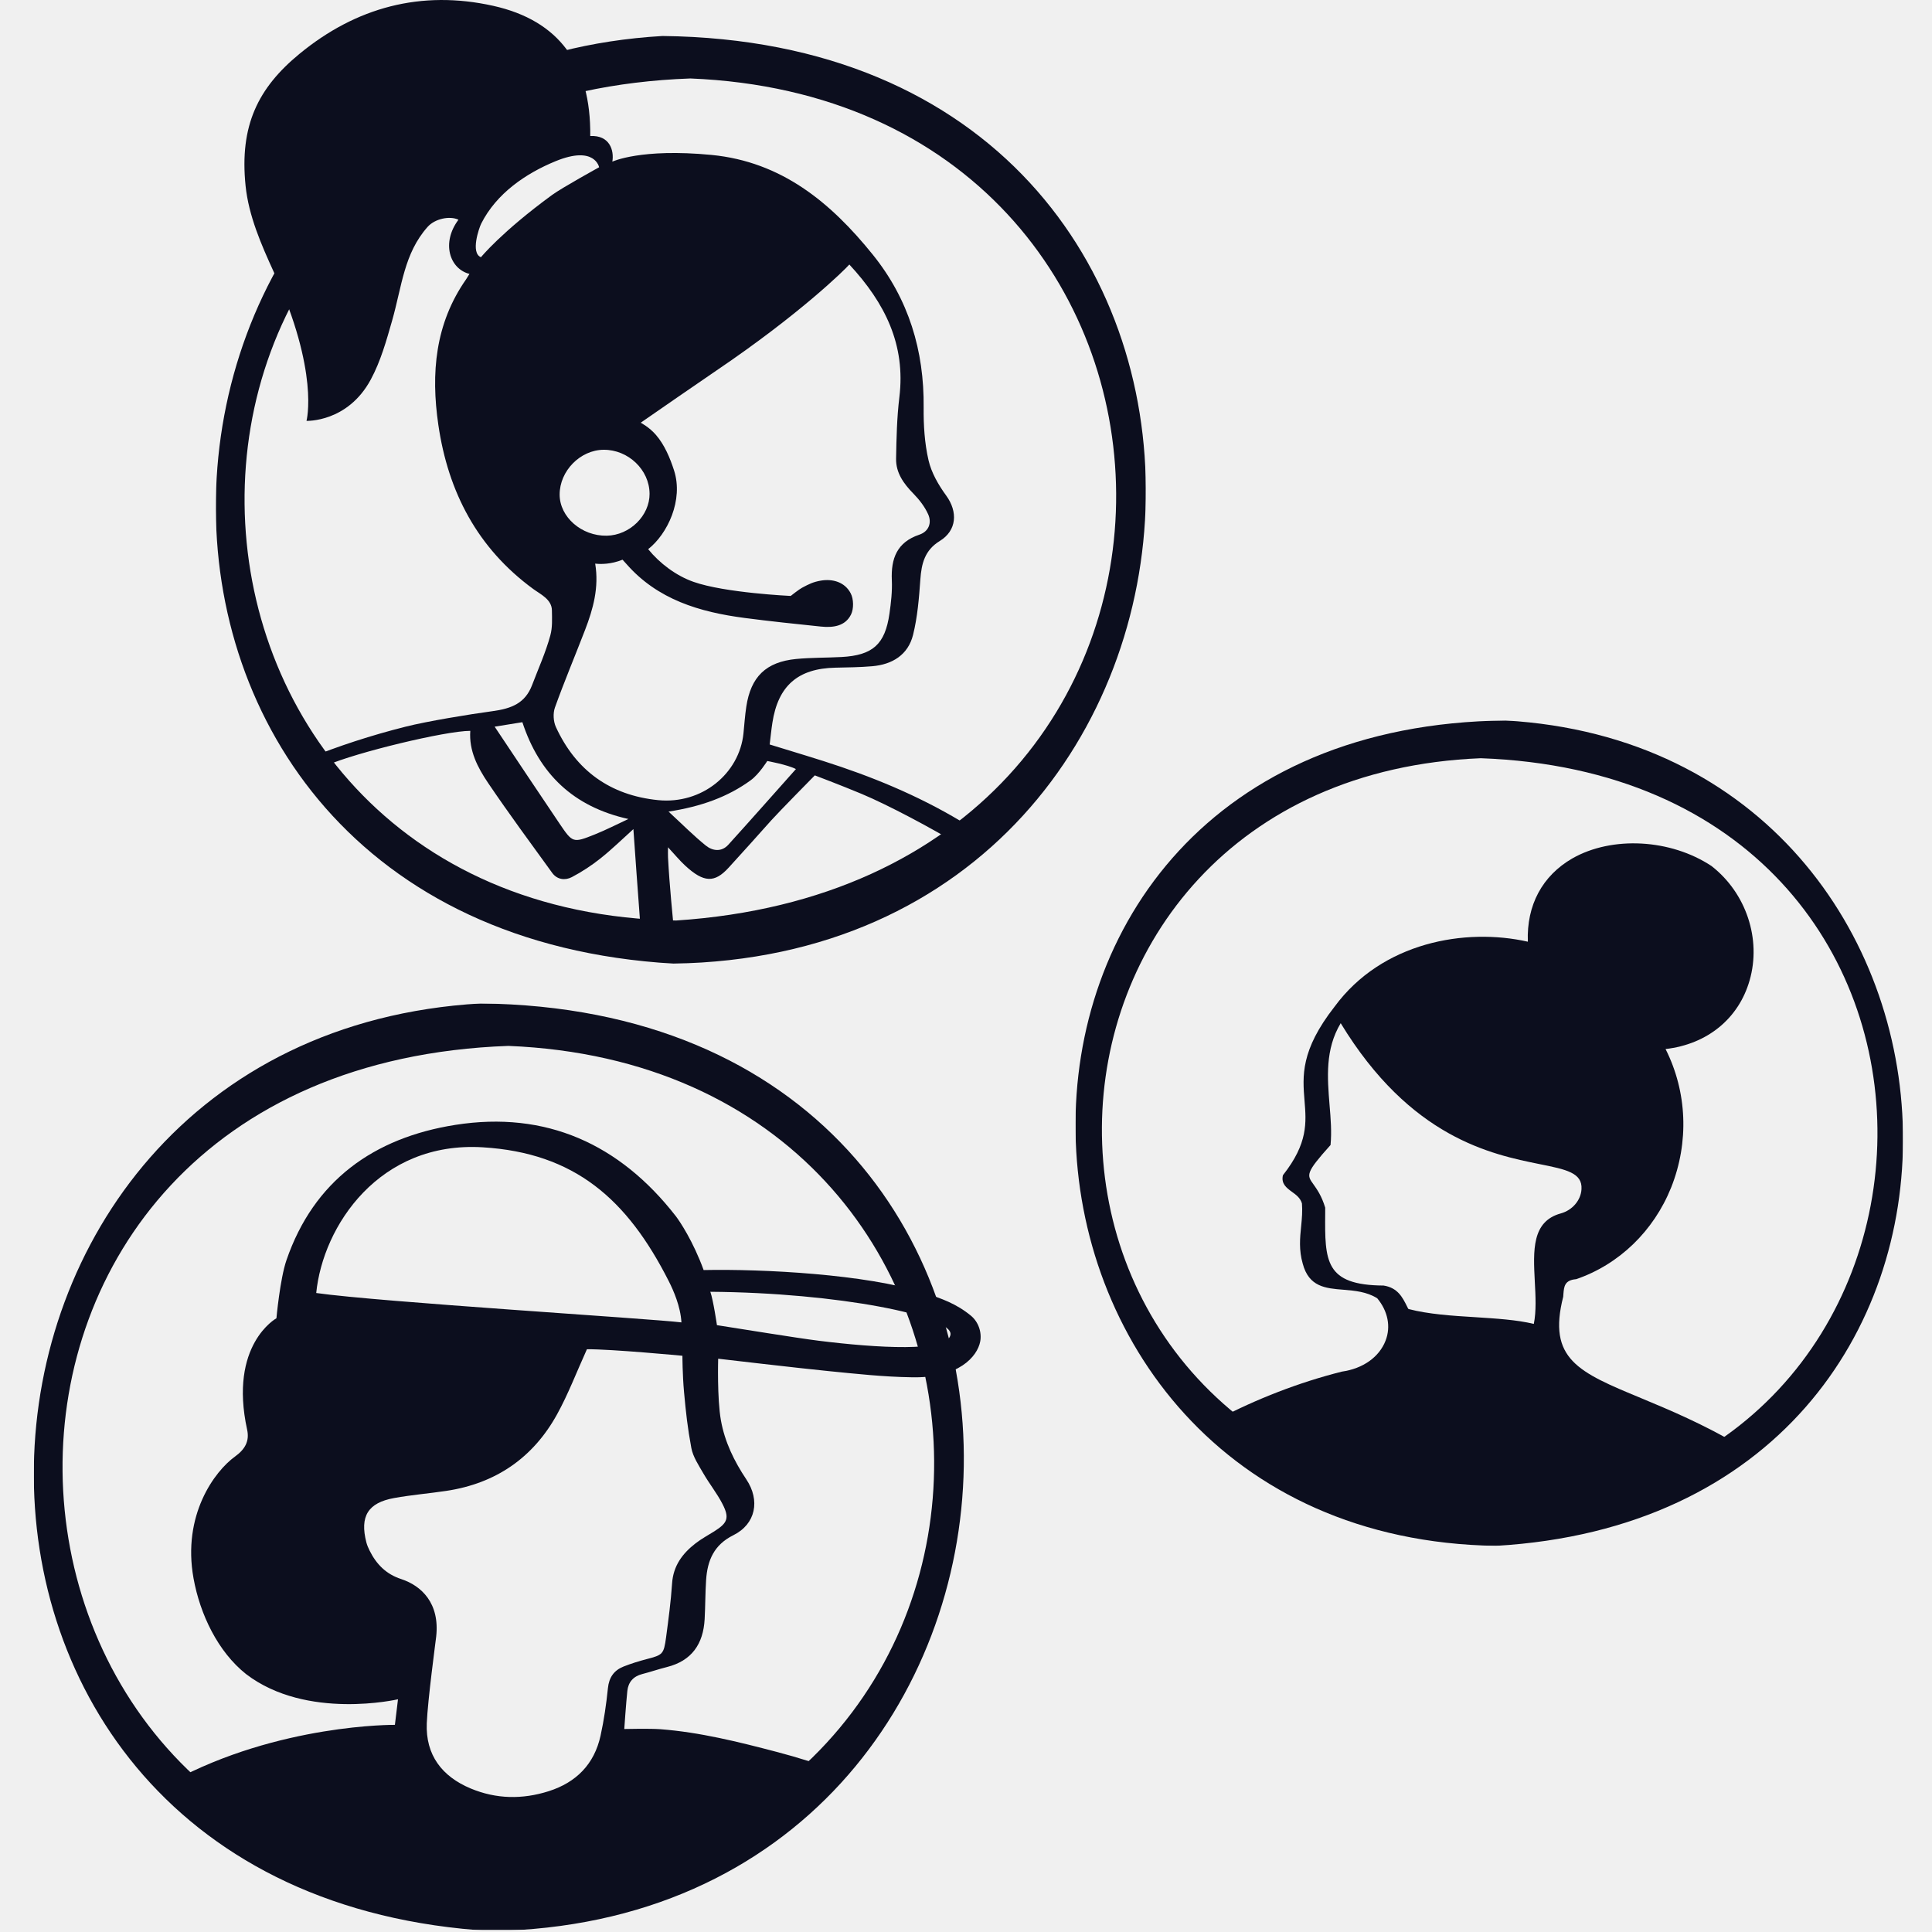
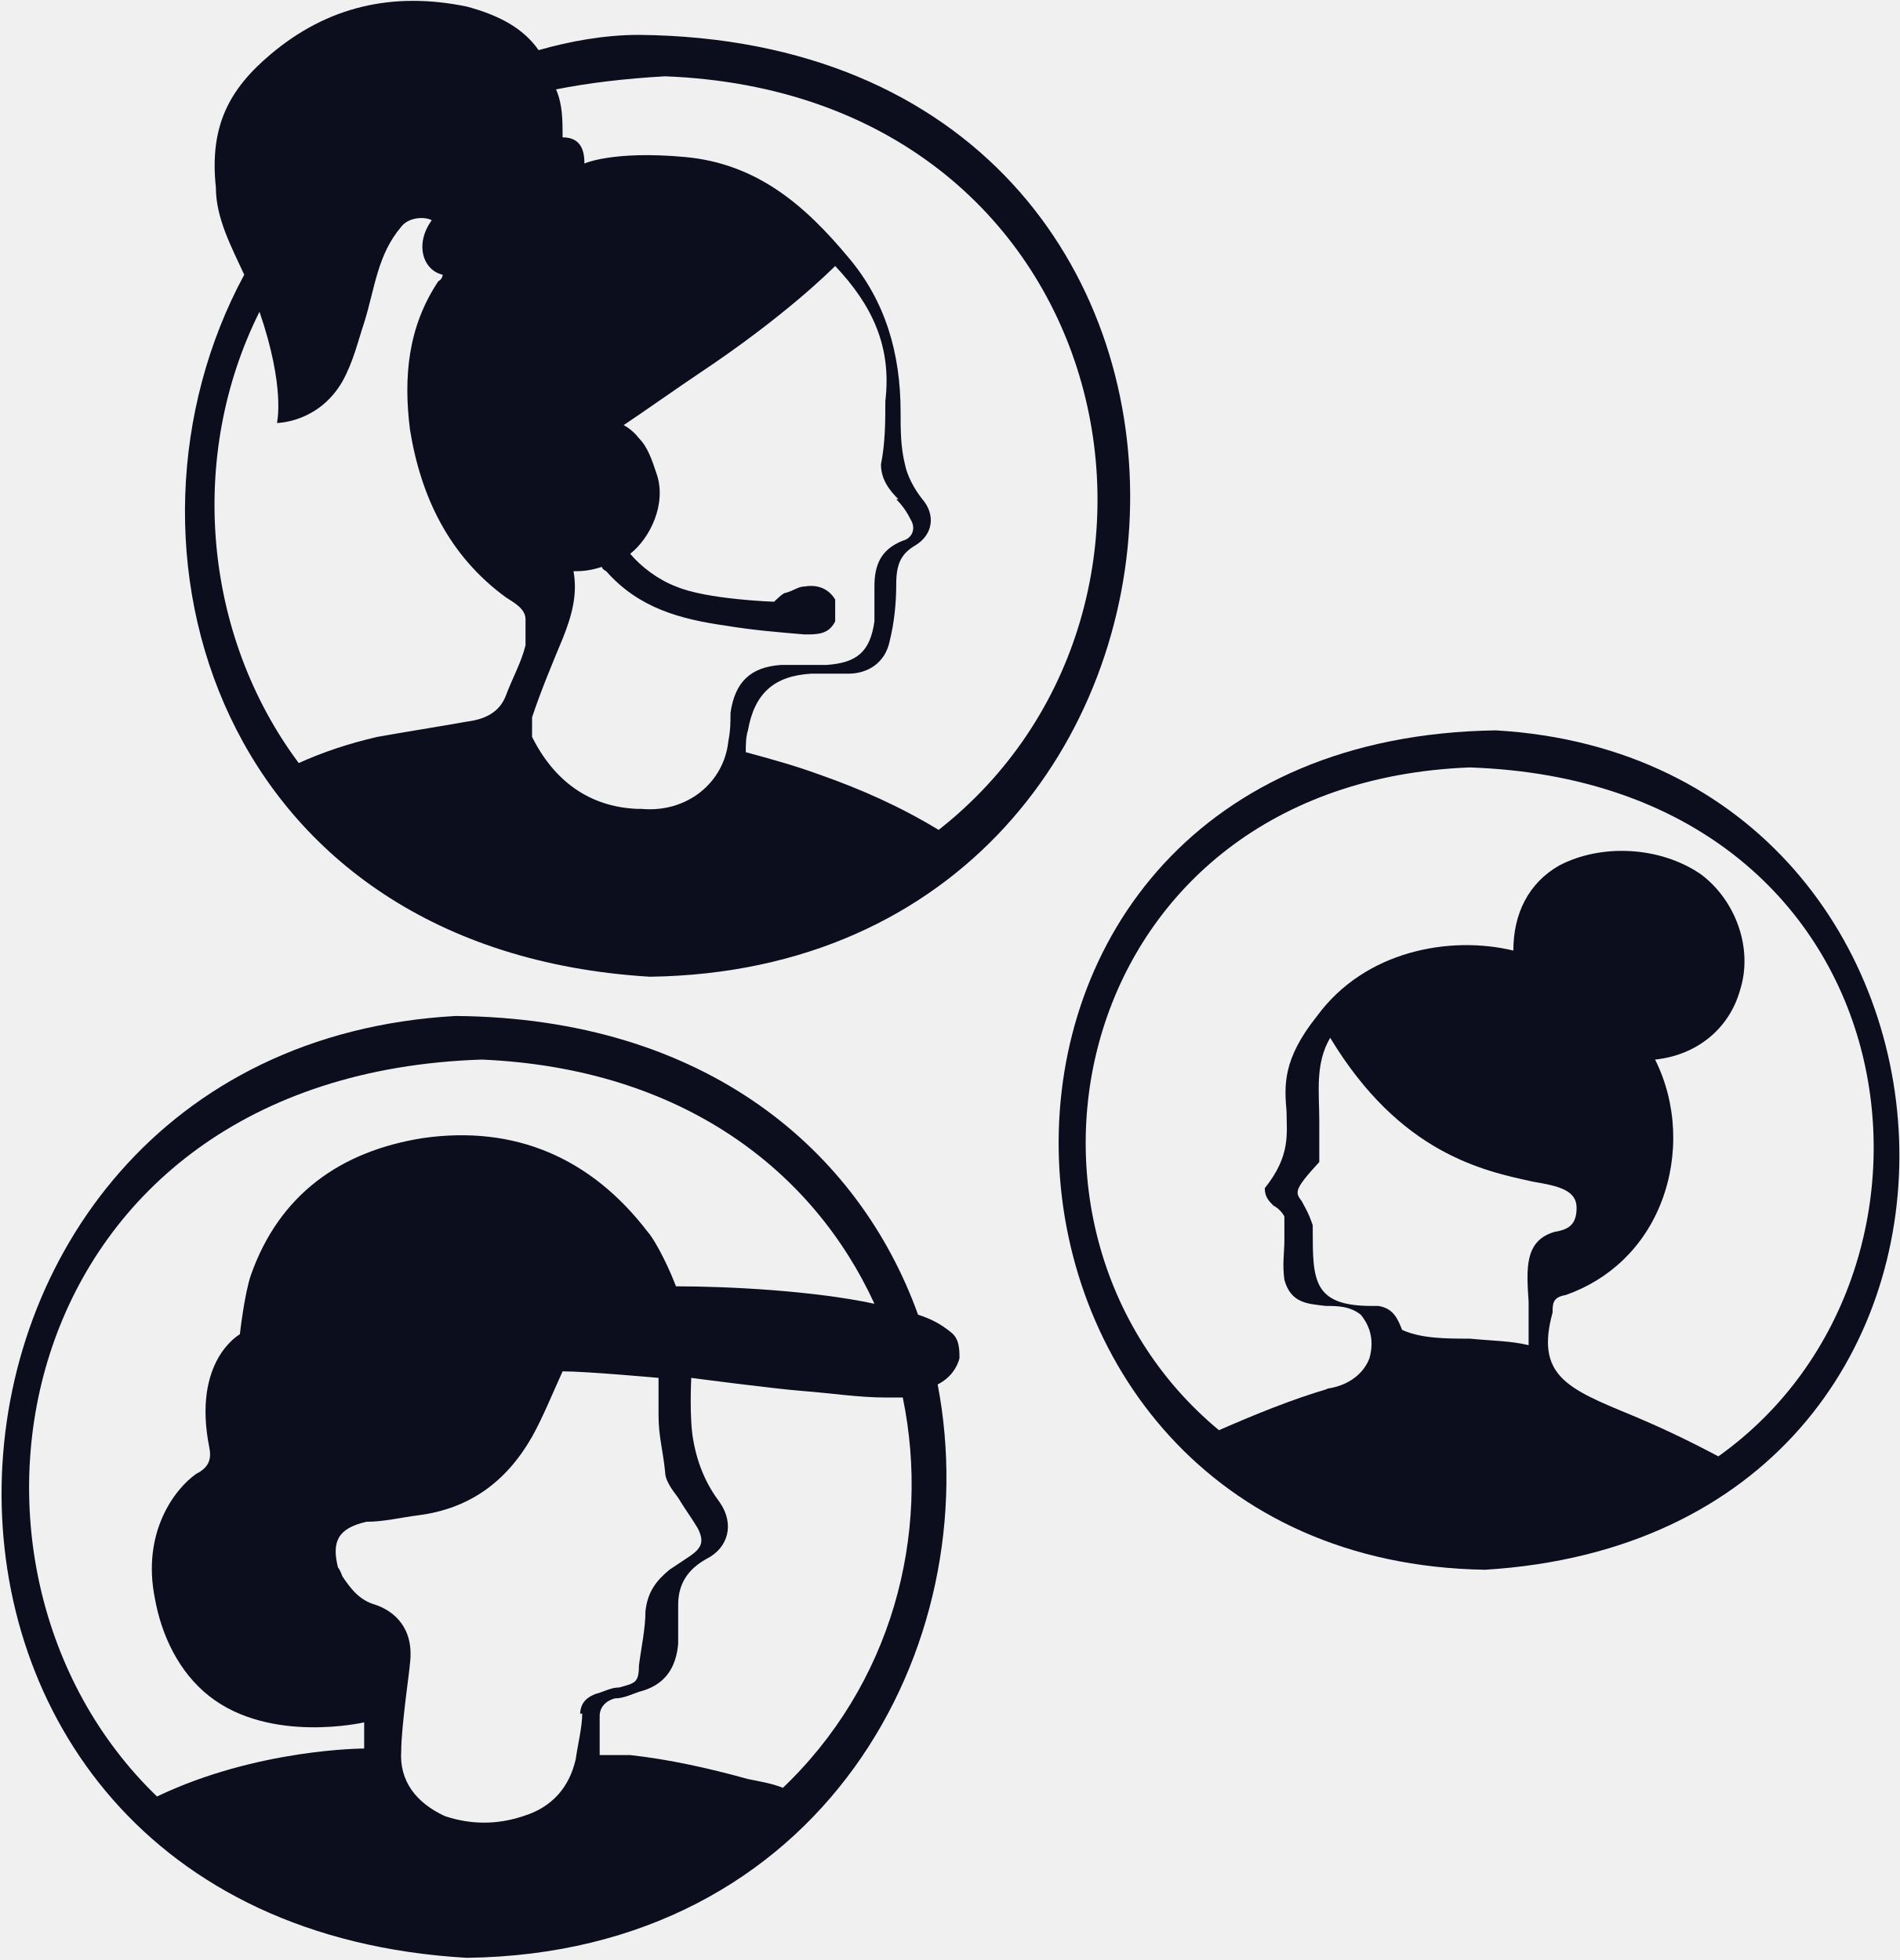
- <svg xmlns="http://www.w3.org/2000/svg" width="90" height="90" viewBox="0 0 90 90" fill="none">
-   <g clip-path="url(#clip0_340_5196)">
-     <g clip-path="url(#clip1_340_5196)">
-       <mask id="mask0_340_5196" style="mask-type:luminance" maskUnits="userSpaceOnUse" x="10" y="0" width="44" height="45">
-         <path d="M10.054 0H53.378V44.889H10.054V0Z" fill="white" />
-       </mask>
-       <g mask="url(#mask0_340_5196)">
-         <path d="M31.372 44.889C2.11 43.19 3.964 3.238 30.862 1.677C61.73 2.017 59.86 44.441 31.372 44.889ZM31.495 42.881C59.289 41.058 58.145 4.706 32.16 3.655C3.856 4.675 5.308 42.433 31.495 42.881Z" fill="#0C0E1E" />
-         <path d="M35.855 34.681C35.897 34.337 35.929 34.004 35.98 33.673C36.245 31.945 37.17 31.14 38.913 31.103C39.485 31.09 40.058 31.085 40.627 31.036C41.566 30.957 42.302 30.507 42.534 29.574C42.742 28.738 42.812 27.86 42.873 26.996C42.926 26.254 43.078 25.631 43.776 25.203C44.577 24.713 44.627 23.84 44.075 23.082C43.717 22.592 43.388 22.022 43.254 21.439C43.071 20.646 43.019 19.807 43.027 18.989C43.056 16.332 42.328 13.933 40.656 11.86C38.702 9.437 36.412 7.534 33.144 7.217C29.852 6.899 28.525 7.53 28.525 7.53C28.614 7.015 28.408 6.288 27.496 6.337C27.532 2.998 26.046 0.956 22.978 0.272C19.621 -0.477 16.587 0.339 13.95 2.509C12.026 4.092 11.151 5.844 11.44 8.656C11.584 10.056 12.173 11.402 12.758 12.679C14.892 17.335 14.278 19.605 14.278 19.605C14.278 19.605 16.189 19.686 17.271 17.683C17.733 16.828 17.999 15.871 18.266 14.937C18.723 13.335 18.819 11.809 19.919 10.57C20.257 10.189 20.949 10.042 21.357 10.235C20.55 11.313 20.945 12.525 21.87 12.76C21.87 12.76 21.739 12.974 21.71 13.015C20.268 15.079 20.069 17.387 20.419 19.787C20.875 22.922 22.246 25.541 24.843 27.439C25.183 27.687 25.703 27.922 25.71 28.431C25.716 28.844 25.739 29.227 25.636 29.602C25.421 30.392 25.078 31.147 24.786 31.915C24.465 32.76 23.83 33.008 22.948 33.128C21.826 33.281 19.905 33.597 18.896 33.851C17.302 34.252 15.771 34.75 14.301 35.346C14.43 35.53 14.561 35.712 14.696 35.892C14.875 35.809 15.054 35.727 15.235 35.648C16.589 35.054 20.765 34.044 21.908 34.046C21.841 34.969 22.251 35.754 22.738 36.474C23.699 37.894 24.718 39.275 25.724 40.663C25.954 40.98 26.325 41.023 26.637 40.86C27.108 40.613 27.561 40.316 27.977 39.984C28.51 39.56 28.998 39.08 29.506 38.623C29.57 39.569 29.706 41.437 29.882 43.801C30.394 43.852 30.917 43.89 31.451 43.915C31.326 42.592 31.188 41.268 31.119 39.945C31.112 39.819 31.118 39.692 31.118 39.469C31.426 39.8 31.657 40.083 31.923 40.328C32.784 41.12 33.287 41.138 33.941 40.421C34.609 39.688 35.273 38.952 35.932 38.211C36.28 37.822 37.957 36.12 37.957 36.12C37.957 36.12 39.132 36.563 40.132 36.98C41.375 37.499 43.466 38.616 44.681 39.358C44.952 39.144 45.217 38.926 45.475 38.701C43.52 37.431 41.4 36.48 39.181 35.724C38.09 35.352 36.981 35.032 35.855 34.681H35.855ZM30.26 22.997C30.266 24.022 29.337 24.934 28.267 24.955C27.095 24.978 26.072 24.087 26.07 23.041C26.068 21.94 27.029 20.96 28.119 20.952C29.266 20.944 30.253 21.886 30.259 22.997L30.26 22.997ZM25.714 9.085C23.357 10.809 22.405 11.982 22.405 11.982C21.906 11.787 22.319 10.611 22.418 10.414C23.126 9.014 24.482 8.083 25.884 7.508C27.717 6.757 27.909 7.792 27.909 7.792C27.909 7.792 26.182 8.743 25.714 9.085H25.714ZM27.711 38.87C26.693 39.277 26.678 39.272 26.067 38.369C25.069 36.894 24.085 35.41 23.043 33.851C23.509 33.776 23.903 33.712 24.334 33.643C25.125 36.046 26.697 37.579 29.273 38.152C28.753 38.393 28.242 38.657 27.711 38.87L27.711 38.87ZM30.653 37.273C28.429 37.048 26.831 35.9 25.897 33.87C25.777 33.61 25.755 33.227 25.851 32.959C26.287 31.744 26.79 30.552 27.254 29.346C27.631 28.367 27.911 27.367 27.726 26.256C27.983 26.286 28.459 26.291 29 26.073C29 26.073 29.097 26.176 29.172 26.262C30.632 27.936 32.594 28.512 34.689 28.787C35.87 28.942 37.056 29.065 38.242 29.188C38.803 29.246 39.376 29.175 39.645 28.624C39.776 28.355 39.768 27.908 39.63 27.642C39.357 27.113 38.787 26.953 38.236 27.048C37.887 27.108 37.69 27.205 37.361 27.381C37.223 27.453 36.834 27.761 36.834 27.761C36.834 27.761 33.772 27.622 32.307 27.105C31.499 26.821 30.732 26.245 30.194 25.582C31.091 24.881 31.849 23.296 31.398 21.908C31.21 21.328 30.958 20.725 30.557 20.26C30.242 19.894 29.846 19.692 29.846 19.692C30.718 19.09 32.486 17.862 33.363 17.268C37.265 14.627 39.351 12.569 39.566 12.322C41.233 14.12 42.193 16.062 41.896 18.502C41.781 19.45 41.76 20.411 41.743 21.367C41.732 22.028 42.096 22.531 42.548 22.993C42.823 23.273 43.079 23.604 43.238 23.959C43.418 24.361 43.26 24.761 42.83 24.906C41.781 25.258 41.5 26.018 41.545 27.031C41.568 27.548 41.508 28.073 41.434 28.588C41.229 30.017 40.656 30.527 39.202 30.606C38.497 30.644 37.788 30.63 37.086 30.698C35.683 30.836 34.977 31.525 34.766 32.916C34.703 33.331 34.675 33.752 34.633 34.17C34.441 36.033 32.701 37.48 30.653 37.273H30.653ZM37.077 35.826C36.006 37.027 34.976 38.196 33.928 39.351C33.611 39.7 33.193 39.644 32.876 39.387C32.309 38.929 31.793 38.407 31.143 37.807C32.671 37.572 33.919 37.117 34.977 36.343C35.361 36.062 35.742 35.451 35.742 35.451C35.742 35.451 36.683 35.621 37.077 35.826L37.077 35.826Z" fill="#0C0E1E" />
-       </g>
-       <mask id="mask1_340_5196" style="mask-type:luminance" maskUnits="userSpaceOnUse" x="50" y="33" width="39" height="40">
-         <path d="M50.1 33.562H88.65V72.012H50.1V33.562Z" fill="white" />
-       </mask>
-       <g mask="url(#mask1_340_5196)">
-         <path d="M62.51 63.895C60.505 64.4 58.549 65.162 56.71 66.124C59.819 69.021 64.135 70.961 69.586 71.146C74.385 70.929 78.216 69.523 81.114 67.381C79.334 66.332 77.746 65.671 76.44 65.127C73.534 63.923 72.08 63.312 72.821 60.405C72.821 60.358 72.83 60.321 72.83 60.275C72.858 59.932 72.886 59.636 73.413 59.59H73.422C75.422 58.905 77.032 57.349 77.847 55.322C78.689 53.21 78.596 50.868 77.588 48.868C79.531 48.646 80.993 47.451 81.503 45.673C82.058 43.748 81.345 41.599 79.725 40.34C77.819 39.081 75.098 38.933 73.246 39.988C71.849 40.794 71.109 42.164 71.173 43.868C68.267 43.211 64.38 43.886 62.168 46.896C60.576 48.933 60.677 50.127 60.77 51.275C60.853 52.294 60.937 53.257 59.77 54.738L59.761 54.757C59.678 55.145 59.928 55.331 60.178 55.516C60.372 55.655 60.576 55.803 60.65 56.062C60.677 56.405 60.65 56.757 60.613 57.118C60.557 57.664 60.502 58.229 60.687 58.868C60.974 59.951 61.751 60.016 62.584 60.081C63.121 60.127 63.667 60.173 64.157 60.479C64.657 61.081 64.796 61.803 64.546 62.451C64.25 63.219 63.491 63.756 62.51 63.895L62.51 63.895ZM64.454 59.886C61.714 59.868 61.714 58.747 61.733 56.507V56.257C61.566 55.701 61.344 55.396 61.187 55.173C60.872 54.738 60.807 54.646 61.973 53.349L61.983 53.34V53.322C62.038 52.738 61.992 52.127 61.936 51.479C61.834 50.201 61.723 48.886 62.455 47.664C65.703 53.007 69.48 53.775 71.719 54.229C72.969 54.479 73.719 54.636 73.672 55.396C73.644 55.914 73.246 56.377 72.71 56.525C71.349 56.896 71.423 58.257 71.497 59.701C71.534 60.377 71.571 61.081 71.451 61.673C70.646 61.479 69.701 61.423 68.702 61.358C67.638 61.294 66.536 61.22 65.611 60.979C65.583 60.942 65.564 60.896 65.546 60.859C65.333 60.433 65.111 59.988 64.454 59.886L64.454 59.886Z" fill="#0C0E1E" />
-         <path d="M70.135 33.562C94.069 34.95 95.718 70.5 69.682 72.012C44.333 71.613 42.669 33.864 70.135 33.562ZM68.981 35.321C45.858 36.256 44.841 68.603 69.572 70.225C92.873 69.826 94.165 36.229 68.981 35.321Z" fill="#0C0E1E" />
-       </g>
-       <mask id="mask2_340_5196" style="mask-type:luminance" maskUnits="userSpaceOnUse" x="1" y="46" width="45" height="44">
-         <path d="M1.575 46.744H45.683V89.957H1.575V46.744Z" fill="white" />
-       </mask>
-       <g mask="url(#mask2_340_5196)">
-         <path d="M22.892 89.957C-6.369 88.257 -4.515 48.304 22.383 46.744C53.251 47.084 51.382 89.509 22.892 89.957ZM23.016 87.948C50.81 86.125 49.667 49.772 23.68 48.722C-4.623 49.741 -3.171 87.5 23.016 87.948Z" fill="#0C0E1E" />
-         <path d="M30.762 80.553C30.274 80.516 29.081 80.544 29.081 80.544C29.081 80.544 29.165 79.321 29.224 78.769C29.268 78.359 29.502 78.091 29.917 77.984C30.301 77.886 30.677 77.755 31.062 77.659C32.228 77.367 32.762 76.58 32.825 75.426C32.858 74.819 32.853 74.21 32.893 73.604C32.953 72.695 33.255 71.966 34.162 71.516C35.209 70.996 35.42 69.892 34.766 68.914C34.201 68.07 33.76 67.164 33.583 66.164C33.401 65.138 33.455 63.294 33.455 63.294C33.455 63.294 37.295 63.744 38.597 63.871C39.875 63.997 41.156 64.139 42.438 64.158C44.678 64.219 45.526 63.181 45.661 62.5C45.746 62.071 45.581 61.579 45.227 61.288C44.548 60.73 43.861 60.487 43.033 60.222C40.345 59.361 35.562 59.107 32.778 59.164C32.293 57.83 31.665 56.889 31.48 56.651C28.865 53.289 25.427 51.738 21.214 52.401C17.403 53.001 14.615 55.008 13.344 58.705C13.043 59.581 12.877 61.41 12.877 61.41C12.877 61.41 10.645 62.634 11.514 66.608C11.627 67.129 11.417 67.513 10.952 67.848C9.994 68.538 8.484 70.579 9.015 73.522C9.318 75.205 10.154 76.948 11.465 77.987C14.289 80.148 18.54 79.159 18.54 79.159L18.396 80.35C18.396 80.35 12.986 80.296 7.999 83.001C11.412 86.379 16.39 88.685 23.001 88.983C29.537 88.762 35.059 86.239 39.15 82.544C38.182 82.189 37.193 81.875 36.181 81.61C34.394 81.141 32.603 80.694 30.762 80.553V80.553ZM44.279 62.159C44.208 63.014 40.785 62.786 38.147 62.458C37.087 62.326 34.454 61.893 33.398 61.731C33.398 61.731 33.23 60.572 33.09 60.176C39.051 60.221 44.35 61.303 44.279 62.159ZM14.731 60.233C15.044 57.096 17.678 53.149 22.492 53.446C26.763 53.709 29.212 55.85 31.153 59.68C31.37 60.108 31.701 60.854 31.744 61.602C30.257 61.421 17.707 60.655 14.731 60.233ZM28.319 78.644C28.243 79.386 28.136 80.129 27.976 80.857C27.685 82.18 26.846 83.031 25.563 83.44C24.339 83.83 23.116 83.811 21.928 83.315C20.59 82.756 19.821 81.757 19.881 80.276C19.926 79.182 20.291 76.494 20.319 76.24C20.492 74.683 19.635 73.869 18.686 73.558C17.988 73.33 17.536 72.871 17.221 72.24C17.159 72.116 17.102 71.985 17.067 71.852C16.754 70.641 17.136 70.005 18.361 69.784C19.165 69.638 19.982 69.573 20.79 69.451C23.093 69.106 24.834 67.912 25.953 65.88C26.469 64.945 26.851 63.936 27.341 62.853H27.342C28.488 62.844 31.79 63.157 31.79 63.157C31.79 63.157 31.791 64.033 31.865 64.846C31.954 65.819 32.027 66.493 32.205 67.452C32.283 67.867 32.546 68.256 32.764 68.635C33.043 69.119 33.399 69.562 33.654 70.057C33.989 70.707 33.896 70.941 33.286 71.328C32.99 71.515 32.678 71.681 32.402 71.895C31.792 72.367 31.362 72.941 31.308 73.762C31.253 74.601 31.14 75.436 31.029 76.27C30.922 77.065 30.872 77.094 30.117 77.29C29.757 77.384 29.399 77.496 29.052 77.632C28.602 77.81 28.37 78.139 28.319 78.644L28.319 78.644Z" fill="#0C0E1E" />
-       </g>
-     </g>
-   </g>
+ <svg xmlns="http://www.w3.org/2000/svg" id="Calque_1" version="1.1" viewBox="0 0 87.1 89.9">
  <defs>
-     <clipPath id="clip0_340_5196">
-       <rect width="90" height="90" fill="white" />
-     </clipPath>
-     <clipPath id="clip1_340_5196">
-       <rect width="90" height="90" fill="white" transform="translate(0 -0.0900879)" />
-     </clipPath>
+     <style>
+       .st0 {
+         fill: #0c0e1e;
+       }
+     </style>
  </defs>
+   <path class="st0" d="M29.3,1.6c-1.6,0-3.2.3-4.6.7-.7-1-1.8-1.6-3.3-2-3.4-.7-6.4,0-9,2.2-1.9,1.6-2.8,3.3-2.5,6.1,0,1.4.7,2.7,1.3,4,0,0,0,0,0,0-6.7,12.4-1.2,31,18.6,32.2,28.5-.4,30.4-42.9-.5-43.2ZM41.1,22.9c.3.3.5.6.7,1,.2.4,0,.8-.4.9-1,.4-1.3,1.1-1.3,2.1s0,1,0,1.6c-.2,1.4-.8,1.9-2.2,2h-2.1c-1.4.1-2.1.8-2.3,2.2,0,.4,0,.8-.1,1.3-.2,1.9-1.9,3.3-4,3.1h-.2c-2.2-.1-3.8-1.3-4.8-3.3,0-.3,0-.6,0-.9.4-1.2.9-2.4,1.4-3.6.4-1,.7-2,.5-3.1.3,0,.7,0,1.3-.2,0,0,0,.1.2.2,1.5,1.7,3.4,2.2,5.5,2.5,1.2.2,2.4.3,3.6.4.6,0,1.1,0,1.4-.6,0-.3,0-.7,0-1-.3-.5-.8-.7-1.4-.6-.3,0-.5.2-.9.3-.1,0-.5.4-.5.4,0,0-3.1-.1-4.5-.7-.8-.3-1.6-.9-2.1-1.5.9-.7,1.7-2.3,1.2-3.7-.2-.6-.4-1.2-.8-1.6-.3-.4-.7-.6-.7-.6.9-.6,2.6-1.8,3.5-2.4,3.9-2.6,6-4.7,6.2-4.9,1.7,1.8,2.6,3.7,2.3,6.2,0,.9,0,1.9-.2,2.9,0,.7.4,1.2.8,1.6ZM11.9,14.3c1.2,3.5.8,5.1.8,5.1,0,0,1.9,0,3-1.9.5-.9.7-1.8,1-2.7.5-1.6.6-3.1,1.7-4.4.3-.4,1-.5,1.4-.3-.8,1.1-.4,2.3.5,2.5,0,0,0,.2-.2.3-1.4,2.1-1.6,4.4-1.3,6.8.5,3.1,1.8,5.8,4.4,7.7.3.2.9.5.9,1v1.2c-.2.8-.6,1.5-.9,2.3-.3.8-1,1.1-1.8,1.2-1.1.2-3,.5-4.1.7-1.3.3-2.5.7-3.6,1.2-4.4-5.9-5.1-14.1-1.8-20.7ZM43.1,38.1c-1.8-1.1-3.6-1.9-5.6-2.6-1.1-.4-2.2-.7-3.3-1h0c0-.3,0-.7.1-1,.3-1.7,1.2-2.5,2.9-2.6h1.7c.9,0,1.7-.5,1.9-1.5.2-.8.3-1.7.3-2.6s.2-1.4.9-1.8c.8-.5.9-1.4.3-2.1-.4-.5-.7-1.1-.8-1.6-.2-.8-.2-1.6-.2-2.4,0-2.7-.7-5.1-2.4-7.1-2-2.4-4.2-4.3-7.5-4.6-3.3-.3-4.6.3-4.6.3,0-.5-.1-1.2-1-1.2,0-.8,0-1.5-.3-2.2,1.5-.3,3.2-.5,5-.6,20.8.8,25.7,24.3,12.5,34.6Z" />
+   <path class="st0" d="M68.6,33.5c-27.5.4-25.8,38.1-.5,38.5,26.1-1.6,24.4-37.1.5-38.5ZM59.7,55.1c-.3-.4-.4-.5.8-1.8v-1.9c0-1.3-.2-2.6.5-3.8,3.2,5.3,7,6.1,9.3,6.6,1.2.2,2,.4,2,1.2s-.4,1-1,1.1c-1.4.4-1.3,1.7-1.2,3.2v2c-.8-.2-1.7-.2-2.7-.3-1.1,0-2.2,0-3.1-.4h0c-.2-.5-.4-1-1.1-1.1h-.3c-2.7,0-2.7-1.2-2.7-3.5v-.2c-.2-.6-.4-.9-.5-1.1ZM78.8,66.8c-1.5-.8-2.8-1.4-4-1.9-2.9-1.2-4.4-1.8-3.6-4.7h0c0-.4,0-.7.6-.8,2-.7,3.6-2.2,4.4-4.3.8-2.1.7-4.5-.3-6.5,1.9-.2,3.4-1.4,3.9-3.2.6-1.9-.2-4.1-1.8-5.3-1.9-1.3-4.6-1.4-6.5-.4-1.4.8-2.1,2.2-2.1,3.9-2.9-.7-6.8,0-9,3-1.6,2-1.5,3.2-1.4,4.4,0,1,.2,2-1,3.5,0,.4.2.6.4.8.2.1.4.3.5.5v1.1c0,.5-.1,1.1,0,1.8.3,1.1,1.1,1.1,1.9,1.2.5,0,1.1,0,1.6.4.5.6.6,1.3.4,2-.3.8-1.1,1.3-2,1.4h.1c-1.7.5-3.4,1.2-5,1.9-11.2-9.3-6.8-29.7,11.5-30.4,20.5.7,23.5,23,11.4,31.6Z" />
+   <path class="st0" d="M42.1,60.3c-2.7-7.5-9.7-13.6-21.2-13.7-26.9,1.5-28.8,41.5.5,43.2,16.3-.2,23.9-14.3,21.6-26.3.6-.3.9-.8,1-1.2,0-.4,0-.9-.4-1.2-.5-.4-.9-.6-1.5-.8ZM26.6,78.6h.1c0,.6-.2,1.4-.3,2.1-.3,1.3-1.1,2.2-2.4,2.6-1.2.4-2.4.4-3.6,0-1.3-.6-2.1-1.6-2-3,0-1.1.4-3.8.4-4,.2-1.6-.7-2.4-1.6-2.7-.7-.2-1.1-.7-1.5-1.3,0,0-.1-.3-.2-.4-.3-1.2,0-1.8,1.3-2.1.8,0,1.6-.2,2.4-.3,2.3-.3,4-1.5,5.2-3.6.5-.9.9-1.9,1.4-3,1.1,0,4.4.3,4.4.3v1.7c0,1,.2,1.6.3,2.6,0,.4.3.8.6,1.2.3.5.6.9.9,1.4.3.6.2.9-.4,1.3l-.9.6c-.6.5-1,1-1.1,1.9,0,.8-.2,1.7-.3,2.5,0,.8-.2.8-.9,1-.4,0-.7.2-1.1.3-.5.2-.7.5-.7,1ZM22.1,48.6c9.2.4,15.2,5.1,18,11.2-2.8-.6-6.7-.8-9.1-.8-.5-1.3-1.1-2.3-1.3-2.5-2.6-3.4-6.1-4.9-10.3-4.3-3.8.6-6.6,2.6-7.9,6.3-.3.9-.5,2.7-.5,2.7,0,0-2.2,1.2-1.4,5.2.1.5,0,.9-.6,1.2-1,.7-2.5,2.7-1.9,5.7.3,1.7,1.1,3.4,2.5,4.5,2.8,2.2,7.1,1.2,7.1,1.2v1.2c0,0-4.9,0-9.5,2.2C-3.8,71.8.4,49.3,22.1,48.6ZM35.9,82c-.5-.2-1.1-.3-1.6-.4-1.8-.5-3.6-.9-5.4-1.1h-1.4s0-1.2,0-1.8c0-.4.3-.7.7-.8.4,0,.8-.2,1.1-.3,1.2-.3,1.7-1.1,1.8-2.2v-1.8c0-.9.4-1.6,1.3-2.1,1-.5,1.3-1.6.6-2.6-.6-.8-1-1.7-1.2-2.8-.2-1-.1-2.9-.1-2.9,0,0,3.8.5,5.1.6,1.3.1,2.6.3,3.8.3s.6,0,.8,0c1.3,6.3-.5,13.2-5.6,18Z" />
</svg>
